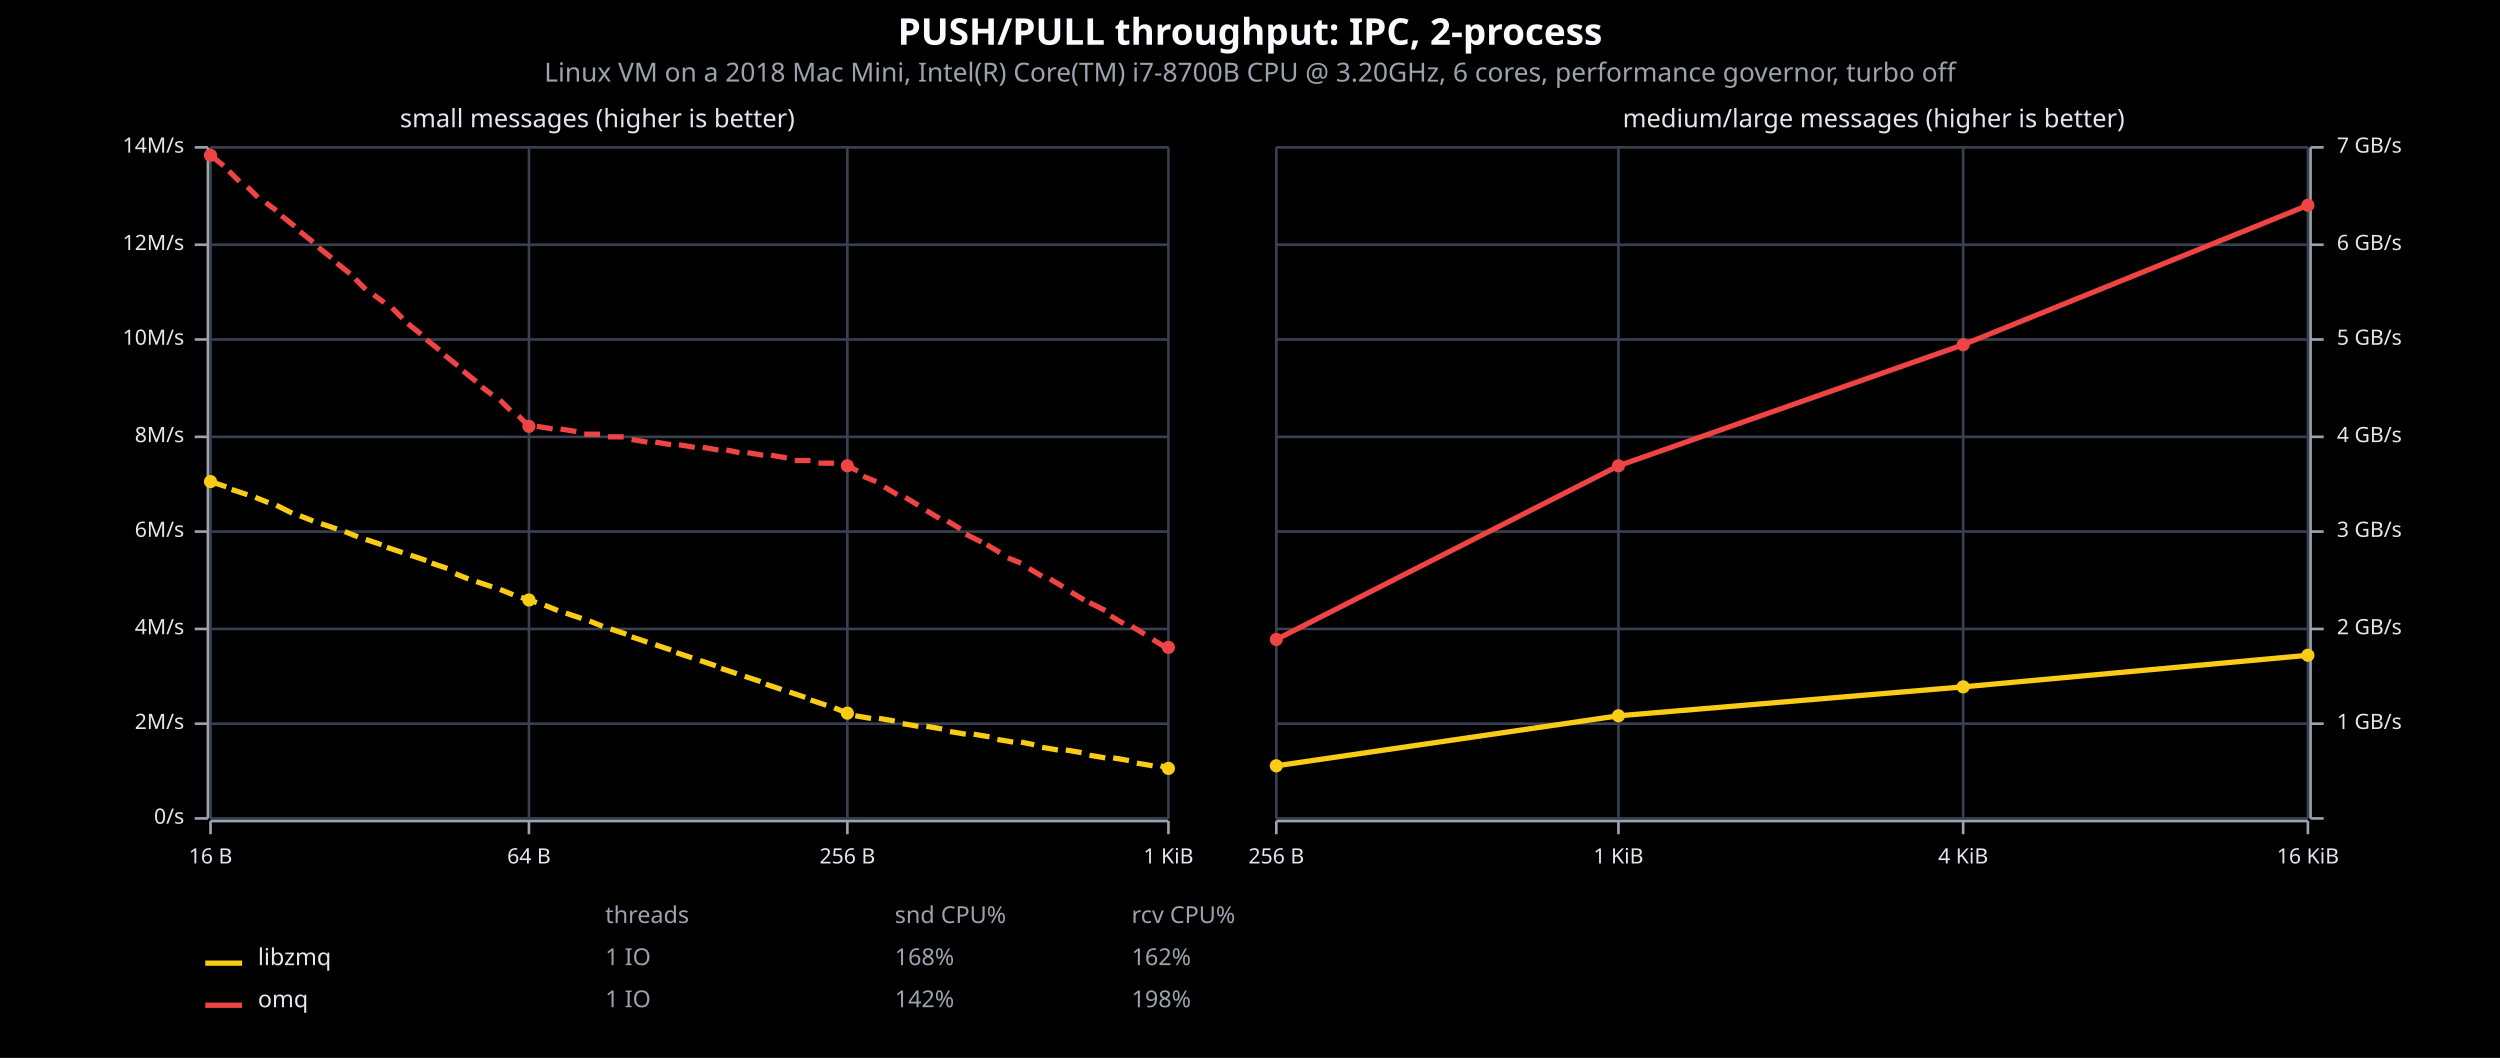
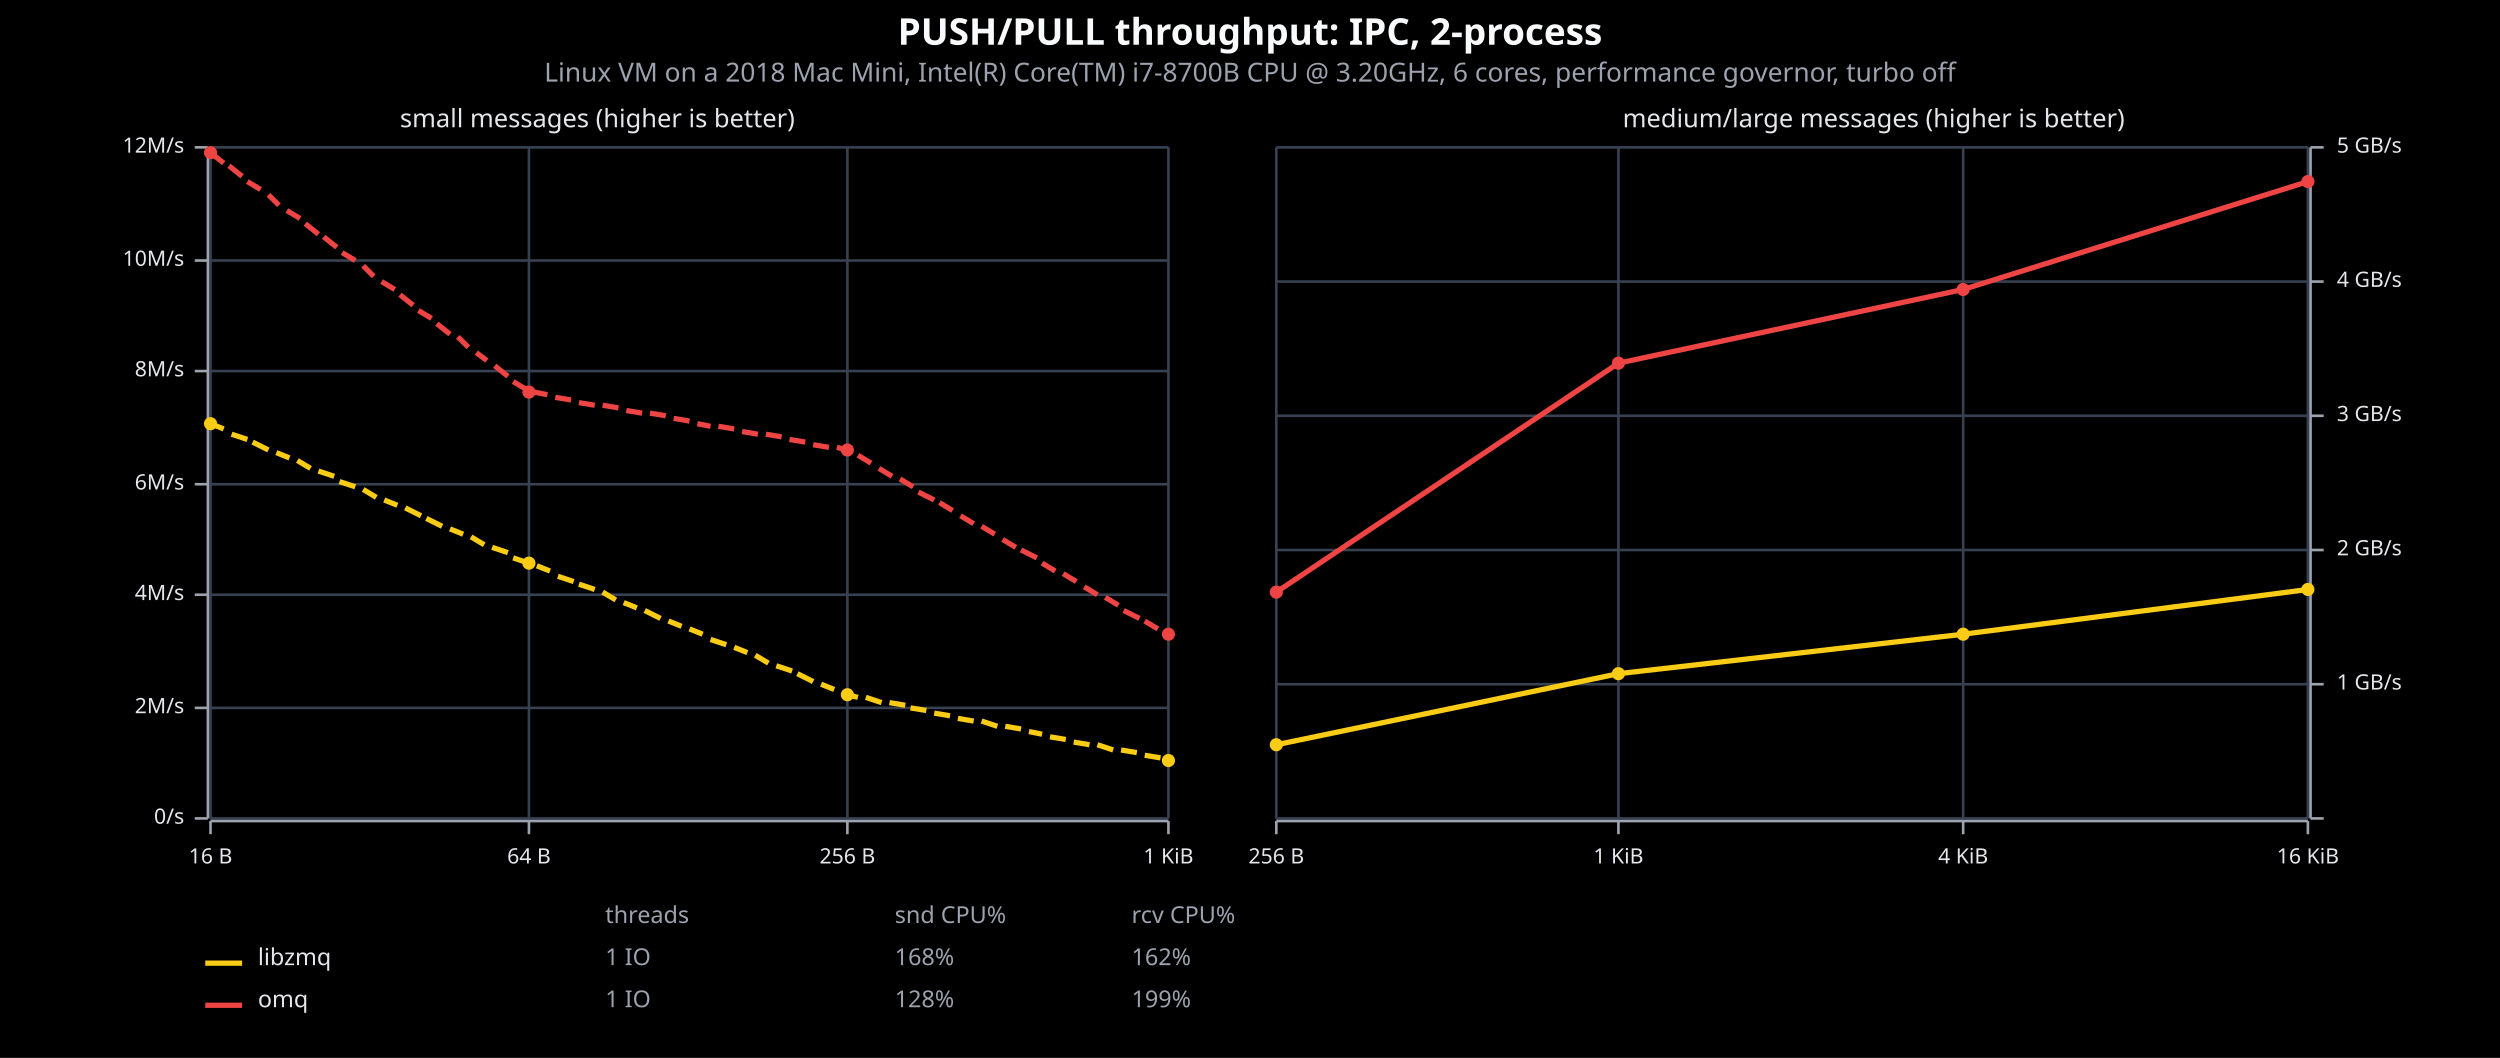
<svg xmlns="http://www.w3.org/2000/svg" viewBox="0 0 950 402" font-family="system-ui, -apple-system, sans-serif">
  <rect x="0" y="0" width="950" height="402" opacity="1" fill="#000000" stroke="none" />
  <text x="475" y="17" text-anchor="middle" font-family="sans-serif" font-size="14" font-weight="bold" fill="#F9FAFB">PUSH/PULL throughput: IPC, 2-process</text>
  <text x="475" y="31" text-anchor="middle" font-family="sans-serif" font-size="10" fill="#9CA3AF">Linux VM on a 2018 Mac Mini, Intel(R) Core(TM) i7-8700B CPU @ 3.20GHz, 6 cores, performance governor, turbo off</text>
  <text x="227" y="41" dy="0.76em" text-anchor="middle" font-family="sans-serif" font-size="9.677" opacity="1" fill="#E5E7EB">
small messages (higher is better)
</text>
  <line opacity="1" stroke="#374151" stroke-width="1" x1="80" y1="311" x2="80" y2="56" />
  <line opacity="1" stroke="#374151" stroke-width="1" x1="201" y1="311" x2="201" y2="56" />
  <line opacity="1" stroke="#374151" stroke-width="1" x1="322" y1="311" x2="322" y2="56" />
  <line opacity="1" stroke="#374151" stroke-width="1" x1="444" y1="311" x2="444" y2="56" />
  <line opacity="1" stroke="#374151" stroke-width="1" x1="80" y1="311" x2="444" y2="311" />
-   <line opacity="1" stroke="#374151" stroke-width="1" x1="80" y1="275" x2="444" y2="275" />
-   <line opacity="1" stroke="#374151" stroke-width="1" x1="80" y1="239" x2="444" y2="239" />
-   <line opacity="1" stroke="#374151" stroke-width="1" x1="80" y1="202" x2="444" y2="202" />
-   <line opacity="1" stroke="#374151" stroke-width="1" x1="80" y1="166" x2="444" y2="166" />
-   <line opacity="1" stroke="#374151" stroke-width="1" x1="80" y1="129" x2="444" y2="129" />
-   <line opacity="1" stroke="#374151" stroke-width="1" x1="80" y1="93" x2="444" y2="93" />
+   <line opacity="1" stroke="#374151" stroke-width="1" x1="80" y1="269" x2="444" y2="269" />
+   <line opacity="1" stroke="#374151" stroke-width="1" x1="80" y1="226" x2="444" y2="226" />
+   <line opacity="1" stroke="#374151" stroke-width="1" x1="80" y1="184" x2="444" y2="184" />
+   <line opacity="1" stroke="#374151" stroke-width="1" x1="80" y1="141" x2="444" y2="141" />
+   <line opacity="1" stroke="#374151" stroke-width="1" x1="80" y1="99" x2="444" y2="99" />
  <line opacity="1" stroke="#374151" stroke-width="1" x1="80" y1="56" x2="444" y2="56" />
  <polyline fill="none" opacity="1" stroke="#9CA3AF" stroke-width="1" points="79,56 79,311 " />
  <text x="70" y="311" dy="0.5ex" text-anchor="end" font-family="sans-serif" font-size="8.065" opacity="1" fill="#E5E7EB">
0/s
</text>
  <polyline fill="none" opacity="1" stroke="#9CA3AF" stroke-width="1" points="74,311 79,311 " />
-   <text x="70" y="275" dy="0.5ex" text-anchor="end" font-family="sans-serif" font-size="8.065" opacity="1" fill="#E5E7EB">
+   <text x="70" y="269" dy="0.5ex" text-anchor="end" font-family="sans-serif" font-size="8.065" opacity="1" fill="#E5E7EB">
2M/s
</text>
-   <polyline fill="none" opacity="1" stroke="#9CA3AF" stroke-width="1" points="74,275 79,275 " />
-   <text x="70" y="239" dy="0.5ex" text-anchor="end" font-family="sans-serif" font-size="8.065" opacity="1" fill="#E5E7EB">
+   <polyline fill="none" opacity="1" stroke="#9CA3AF" stroke-width="1" points="74,269 79,269 " />
+   <text x="70" y="226" dy="0.5ex" text-anchor="end" font-family="sans-serif" font-size="8.065" opacity="1" fill="#E5E7EB">
4M/s
</text>
-   <polyline fill="none" opacity="1" stroke="#9CA3AF" stroke-width="1" points="74,239 79,239 " />
-   <text x="70" y="202" dy="0.5ex" text-anchor="end" font-family="sans-serif" font-size="8.065" opacity="1" fill="#E5E7EB">
+   <polyline fill="none" opacity="1" stroke="#9CA3AF" stroke-width="1" points="74,226 79,226 " />
+   <text x="70" y="184" dy="0.5ex" text-anchor="end" font-family="sans-serif" font-size="8.065" opacity="1" fill="#E5E7EB">
6M/s
</text>
-   <polyline fill="none" opacity="1" stroke="#9CA3AF" stroke-width="1" points="74,202 79,202 " />
-   <text x="70" y="166" dy="0.5ex" text-anchor="end" font-family="sans-serif" font-size="8.065" opacity="1" fill="#E5E7EB">
+   <polyline fill="none" opacity="1" stroke="#9CA3AF" stroke-width="1" points="74,184 79,184 " />
+   <text x="70" y="141" dy="0.5ex" text-anchor="end" font-family="sans-serif" font-size="8.065" opacity="1" fill="#E5E7EB">
8M/s
</text>
-   <polyline fill="none" opacity="1" stroke="#9CA3AF" stroke-width="1" points="74,166 79,166 " />
-   <text x="70" y="129" dy="0.5ex" text-anchor="end" font-family="sans-serif" font-size="8.065" opacity="1" fill="#E5E7EB">
+   <polyline fill="none" opacity="1" stroke="#9CA3AF" stroke-width="1" points="74,141 79,141 " />
+   <text x="70" y="99" dy="0.5ex" text-anchor="end" font-family="sans-serif" font-size="8.065" opacity="1" fill="#E5E7EB">
10M/s
</text>
-   <polyline fill="none" opacity="1" stroke="#9CA3AF" stroke-width="1" points="74,129 79,129 " />
-   <text x="70" y="93" dy="0.5ex" text-anchor="end" font-family="sans-serif" font-size="8.065" opacity="1" fill="#E5E7EB">
+   <polyline fill="none" opacity="1" stroke="#9CA3AF" stroke-width="1" points="74,99 79,99 " />
+   <text x="70" y="56" dy="0.5ex" text-anchor="end" font-family="sans-serif" font-size="8.065" opacity="1" fill="#E5E7EB">
12M/s
- </text>
-   <polyline fill="none" opacity="1" stroke="#9CA3AF" stroke-width="1" points="74,93 79,93 " />
-   <text x="70" y="56" dy="0.5ex" text-anchor="end" font-family="sans-serif" font-size="8.065" opacity="1" fill="#E5E7EB">
- 14M/s
</text>
  <polyline fill="none" opacity="1" stroke="#9CA3AF" stroke-width="1" points="74,56 79,56 " />
  <polyline fill="none" opacity="1" stroke="#9CA3AF" stroke-width="1" points="80,312 444,312 " />
  <text x="80" y="322" dy="0.76em" text-anchor="middle" font-family="sans-serif" font-size="8.065" opacity="1" fill="#E5E7EB">
16 B
</text>
  <polyline fill="none" opacity="1" stroke="#9CA3AF" stroke-width="1" points="80,312 80,317 " />
  <text x="201" y="322" dy="0.76em" text-anchor="middle" font-family="sans-serif" font-size="8.065" opacity="1" fill="#E5E7EB">
64 B
</text>
  <polyline fill="none" opacity="1" stroke="#9CA3AF" stroke-width="1" points="201,312 201,317 " />
  <text x="322" y="322" dy="0.76em" text-anchor="middle" font-family="sans-serif" font-size="8.065" opacity="1" fill="#E5E7EB">
256 B
</text>
  <polyline fill="none" opacity="1" stroke="#9CA3AF" stroke-width="1" points="322,312 322,317 " />
  <text x="444" y="322" dy="0.76em" text-anchor="middle" font-family="sans-serif" font-size="8.065" opacity="1" fill="#E5E7EB">
1 KiB
</text>
  <polyline fill="none" opacity="1" stroke="#9CA3AF" stroke-width="1" points="444,312 444,317 " />
-   <polyline fill="none" opacity="1" stroke="#EF4444" stroke-width="2" points="80,59 85,63 " />
-   <polyline fill="none" opacity="1" stroke="#EF4444" stroke-width="2" points="87,65 91,69 " />
-   <polyline fill="none" opacity="1" stroke="#EF4444" stroke-width="2" points="94,71 98,75 " />
-   <polyline fill="none" opacity="1" stroke="#EF4444" stroke-width="2" points="101,77 105,80 " />
-   <polyline fill="none" opacity="1" stroke="#EF4444" stroke-width="2" points="107,82 112,86 " />
-   <polyline fill="none" opacity="1" stroke="#EF4444" stroke-width="2" points="114,88 119,92 " />
-   <polyline fill="none" opacity="1" stroke="#EF4444" stroke-width="2" points="121,94 126,98 " />
-   <polyline fill="none" opacity="1" stroke="#EF4444" stroke-width="2" points="128,100 133,104 " />
-   <polyline fill="none" opacity="1" stroke="#EF4444" stroke-width="2" points="135,106 139,110 " />
-   <polyline fill="none" opacity="1" stroke="#EF4444" stroke-width="2" points="142,112 146,115 " />
-   <polyline fill="none" opacity="1" stroke="#EF4444" stroke-width="2" points="149,117 153,121 " />
-   <polyline fill="none" opacity="1" stroke="#EF4444" stroke-width="2" points="155,123 160,127 " />
-   <polyline fill="none" opacity="1" stroke="#EF4444" stroke-width="2" points="162,129 167,133 " />
-   <polyline fill="none" opacity="1" stroke="#EF4444" stroke-width="2" points="169,135 174,139 " />
-   <polyline fill="none" opacity="1" stroke="#EF4444" stroke-width="2" points="176,141 181,145 " />
-   <polyline fill="none" opacity="1" stroke="#EF4444" stroke-width="2" points="183,147 187,150 " />
-   <polyline fill="none" opacity="1" stroke="#EF4444" stroke-width="2" points="190,152 194,156 " />
-   <polyline fill="none" opacity="1" stroke="#EF4444" stroke-width="2" points="197,158 201,162 201,162 " />
-   <polyline fill="none" opacity="1" stroke="#EF4444" stroke-width="2" points="204,162 210,163 " />
-   <polyline fill="none" opacity="1" stroke="#EF4444" stroke-width="2" points="213,163 219,164 " />
-   <polyline fill="none" opacity="1" stroke="#EF4444" stroke-width="2" points="222,165 228,165 " />
-   <polyline fill="none" opacity="1" stroke="#EF4444" stroke-width="2" points="231,166 237,166 " />
-   <polyline fill="none" opacity="1" stroke="#EF4444" stroke-width="2" points="240,167 246,168 " />
-   <polyline fill="none" opacity="1" stroke="#EF4444" stroke-width="2" points="249,168 255,169 " />
-   <polyline fill="none" opacity="1" stroke="#EF4444" stroke-width="2" points="258,169 264,170 " />
-   <polyline fill="none" opacity="1" stroke="#EF4444" stroke-width="2" points="267,170 273,171 " />
-   <polyline fill="none" opacity="1" stroke="#EF4444" stroke-width="2" points="276,171 281,172 " />
-   <polyline fill="none" opacity="1" stroke="#EF4444" stroke-width="2" points="284,172 290,173 " />
-   <polyline fill="none" opacity="1" stroke="#EF4444" stroke-width="2" points="293,173 299,174 " />
-   <polyline fill="none" opacity="1" stroke="#EF4444" stroke-width="2" points="302,175 308,175 " />
-   <polyline fill="none" opacity="1" stroke="#EF4444" stroke-width="2" points="311,176 317,176 " />
-   <polyline fill="none" opacity="1" stroke="#EF4444" stroke-width="2" points="320,177 322,177 326,179 " />
-   <polyline fill="none" opacity="1" stroke="#EF4444" stroke-width="2" points="328,181 333,183 " />
-   <polyline fill="none" opacity="1" stroke="#EF4444" stroke-width="2" points="336,185 341,188 " />
-   <polyline fill="none" opacity="1" stroke="#EF4444" stroke-width="2" points="344,189 349,192 " />
-   <polyline fill="none" opacity="1" stroke="#EF4444" stroke-width="2" points="352,194 357,197 " />
-   <polyline fill="none" opacity="1" stroke="#EF4444" stroke-width="2" points="360,198 365,201 " />
-   <polyline fill="none" opacity="1" stroke="#EF4444" stroke-width="2" points="367,203 373,206 " />
-   <polyline fill="none" opacity="1" stroke="#EF4444" stroke-width="2" points="375,207 380,210 " />
-   <polyline fill="none" opacity="1" stroke="#EF4444" stroke-width="2" points="383,212 388,214 " />
-   <polyline fill="none" opacity="1" stroke="#EF4444" stroke-width="2" points="391,216 396,219 " />
-   <polyline fill="none" opacity="1" stroke="#EF4444" stroke-width="2" points="399,220 404,223 " />
-   <polyline fill="none" opacity="1" stroke="#EF4444" stroke-width="2" points="407,225 412,228 " />
-   <polyline fill="none" opacity="1" stroke="#EF4444" stroke-width="2" points="414,229 420,232 " />
-   <polyline fill="none" opacity="1" stroke="#EF4444" stroke-width="2" points="422,234 427,237 " />
-   <polyline fill="none" opacity="1" stroke="#EF4444" stroke-width="2" points="430,238 435,241 " />
-   <polyline fill="none" opacity="1" stroke="#EF4444" stroke-width="2" points="438,243 443,246 " />
-   <circle cx="80" cy="59" r="2.5" opacity="1" fill="#EF4444" stroke="none" stroke-width="1" />
-   <circle cx="201" cy="162" r="2.5" opacity="1" fill="#EF4444" stroke="none" stroke-width="1" />
-   <circle cx="322" cy="177" r="2.5" opacity="1" fill="#EF4444" stroke="none" stroke-width="1" />
-   <circle cx="444" cy="246" r="2.5" opacity="1" fill="#EF4444" stroke="none" stroke-width="1" />
-   <polyline fill="none" opacity="1" stroke="#FACC15" stroke-width="2" points="80,183 86,185 " />
-   <polyline fill="none" opacity="1" stroke="#FACC15" stroke-width="2" points="88,186 94,188 " />
-   <polyline fill="none" opacity="1" stroke="#FACC15" stroke-width="2" points="97,189 102,191 " />
-   <polyline fill="none" opacity="1" stroke="#FACC15" stroke-width="2" points="105,192 111,195 " />
-   <polyline fill="none" opacity="1" stroke="#FACC15" stroke-width="2" points="114,196 119,198 " />
-   <polyline fill="none" opacity="1" stroke="#FACC15" stroke-width="2" points="122,199 128,201 " />
-   <polyline fill="none" opacity="1" stroke="#FACC15" stroke-width="2" points="131,202 136,204 " />
-   <polyline fill="none" opacity="1" stroke="#FACC15" stroke-width="2" points="139,205 145,207 " />
-   <polyline fill="none" opacity="1" stroke="#FACC15" stroke-width="2" points="147,208 153,210 " />
-   <polyline fill="none" opacity="1" stroke="#FACC15" stroke-width="2" points="156,211 162,213 " />
-   <polyline fill="none" opacity="1" stroke="#FACC15" stroke-width="2" points="164,214 170,216 " />
-   <polyline fill="none" opacity="1" stroke="#FACC15" stroke-width="2" points="173,218 178,220 " />
-   <polyline fill="none" opacity="1" stroke="#FACC15" stroke-width="2" points="181,221 187,223 " />
-   <polyline fill="none" opacity="1" stroke="#FACC15" stroke-width="2" points="190,224 195,226 " />
-   <polyline fill="none" opacity="1" stroke="#FACC15" stroke-width="2" points="198,227 201,228 204,229 " />
-   <polyline fill="none" opacity="1" stroke="#FACC15" stroke-width="2" points="207,230 212,232 " />
-   <polyline fill="none" opacity="1" stroke="#FACC15" stroke-width="2" points="215,233 221,235 " />
-   <polyline fill="none" opacity="1" stroke="#FACC15" stroke-width="2" points="224,236 229,238 " />
-   <polyline fill="none" opacity="1" stroke="#FACC15" stroke-width="2" points="232,239 238,241 " />
-   <polyline fill="none" opacity="1" stroke="#FACC15" stroke-width="2" points="240,242 246,244 " />
-   <polyline fill="none" opacity="1" stroke="#FACC15" stroke-width="2" points="249,245 255,247 " />
-   <polyline fill="none" opacity="1" stroke="#FACC15" stroke-width="2" points="257,248 263,250 " />
-   <polyline fill="none" opacity="1" stroke="#FACC15" stroke-width="2" points="266,251 272,253 " />
-   <polyline fill="none" opacity="1" stroke="#FACC15" stroke-width="2" points="274,254 280,256 " />
-   <polyline fill="none" opacity="1" stroke="#FACC15" stroke-width="2" points="283,257 289,259 " />
-   <polyline fill="none" opacity="1" stroke="#FACC15" stroke-width="2" points="291,260 297,262 " />
-   <polyline fill="none" opacity="1" stroke="#FACC15" stroke-width="2" points="300,263 306,265 " />
-   <polyline fill="none" opacity="1" stroke="#FACC15" stroke-width="2" points="308,266 314,268 " />
-   <polyline fill="none" opacity="1" stroke="#FACC15" stroke-width="2" points="317,269 322,271 322,271 " />
-   <polyline fill="none" opacity="1" stroke="#FACC15" stroke-width="2" points="325,272 331,273 " />
-   <polyline fill="none" opacity="1" stroke="#FACC15" stroke-width="2" points="334,273 340,274 " />
-   <polyline fill="none" opacity="1" stroke="#FACC15" stroke-width="2" points="343,275 349,276 " />
-   <polyline fill="none" opacity="1" stroke="#FACC15" stroke-width="2" points="352,276 358,277 " />
-   <polyline fill="none" opacity="1" stroke="#FACC15" stroke-width="2" points="361,278 367,279 " />
-   <polyline fill="none" opacity="1" stroke="#FACC15" stroke-width="2" points="370,279 376,280 " />
-   <polyline fill="none" opacity="1" stroke="#FACC15" stroke-width="2" points="379,281 385,282 " />
-   <polyline fill="none" opacity="1" stroke="#FACC15" stroke-width="2" points="388,282 393,283 " />
-   <polyline fill="none" opacity="1" stroke="#FACC15" stroke-width="2" points="396,284 402,285 " />
-   <polyline fill="none" opacity="1" stroke="#FACC15" stroke-width="2" points="405,285 411,286 " />
-   <polyline fill="none" opacity="1" stroke="#FACC15" stroke-width="2" points="414,287 420,288 " />
-   <polyline fill="none" opacity="1" stroke="#FACC15" stroke-width="2" points="423,288 429,289 " />
-   <polyline fill="none" opacity="1" stroke="#FACC15" stroke-width="2" points="432,290 438,291 " />
-   <polyline fill="none" opacity="1" stroke="#FACC15" stroke-width="2" points="441,291 444,292 " />
-   <circle cx="80" cy="183" r="2.5" opacity="1" fill="#FACC15" stroke="none" stroke-width="1" />
-   <circle cx="201" cy="228" r="2.5" opacity="1" fill="#FACC15" stroke="none" stroke-width="1" />
-   <circle cx="322" cy="271" r="2.5" opacity="1" fill="#FACC15" stroke="none" stroke-width="1" />
-   <circle cx="444" cy="292" r="2.5" opacity="1" fill="#FACC15" stroke="none" stroke-width="1" />
+   <polyline fill="none" opacity="1" stroke="#EF4444" stroke-width="2" points="80,58 85,62 " />
+   <polyline fill="none" opacity="1" stroke="#EF4444" stroke-width="2" points="87,63 92,67 " />
+   <polyline fill="none" opacity="1" stroke="#EF4444" stroke-width="2" points="94,69 99,72 " />
+   <polyline fill="none" opacity="1" stroke="#EF4444" stroke-width="2" points="102,74 106,78 " />
+   <polyline fill="none" opacity="1" stroke="#EF4444" stroke-width="2" points="109,80 114,83 " />
+   <polyline fill="none" opacity="1" stroke="#EF4444" stroke-width="2" points="116,85 121,89 " />
+   <polyline fill="none" opacity="1" stroke="#EF4444" stroke-width="2" points="123,90 128,94 " />
+   <polyline fill="none" opacity="1" stroke="#EF4444" stroke-width="2" points="130,96 135,99 " />
+   <polyline fill="none" opacity="1" stroke="#EF4444" stroke-width="2" points="138,101 142,105 " />
+   <polyline fill="none" opacity="1" stroke="#EF4444" stroke-width="2" points="145,107 150,110 " />
+   <polyline fill="none" opacity="1" stroke="#EF4444" stroke-width="2" points="152,112 157,116 " />
+   <polyline fill="none" opacity="1" stroke="#EF4444" stroke-width="2" points="159,118 164,121 " />
+   <polyline fill="none" opacity="1" stroke="#EF4444" stroke-width="2" points="166,123 171,127 " />
+   <polyline fill="none" opacity="1" stroke="#EF4444" stroke-width="2" points="174,128 178,132 " />
+   <polyline fill="none" opacity="1" stroke="#EF4444" stroke-width="2" points="181,134 185,137 " />
+   <polyline fill="none" opacity="1" stroke="#EF4444" stroke-width="2" points="188,139 193,143 " />
+   <polyline fill="none" opacity="1" stroke="#EF4444" stroke-width="2" points="195,145 200,148 " />
+   <polyline fill="none" opacity="1" stroke="#EF4444" stroke-width="2" points="203,149 208,150 " />
+   <polyline fill="none" opacity="1" stroke="#EF4444" stroke-width="2" points="211,151 217,152 " />
+   <polyline fill="none" opacity="1" stroke="#EF4444" stroke-width="2" points="220,153 226,154 " />
+   <polyline fill="none" opacity="1" stroke="#EF4444" stroke-width="2" points="229,154 235,155 " />
+   <polyline fill="none" opacity="1" stroke="#EF4444" stroke-width="2" points="238,156 244,157 " />
+   <polyline fill="none" opacity="1" stroke="#EF4444" stroke-width="2" points="247,157 253,158 " />
+   <polyline fill="none" opacity="1" stroke="#EF4444" stroke-width="2" points="256,159 262,160 " />
+   <polyline fill="none" opacity="1" stroke="#EF4444" stroke-width="2" points="265,161 270,162 " />
+   <polyline fill="none" opacity="1" stroke="#EF4444" stroke-width="2" points="273,162 279,163 " />
+   <polyline fill="none" opacity="1" stroke="#EF4444" stroke-width="2" points="282,164 288,165 " />
+   <polyline fill="none" opacity="1" stroke="#EF4444" stroke-width="2" points="291,165 297,166 " />
+   <polyline fill="none" opacity="1" stroke="#EF4444" stroke-width="2" points="300,167 306,168 " />
+   <polyline fill="none" opacity="1" stroke="#EF4444" stroke-width="2" points="309,169 315,170 " />
+   <polyline fill="none" opacity="1" stroke="#EF4444" stroke-width="2" points="318,170 322,171 323,172 " />
+   <polyline fill="none" opacity="1" stroke="#EF4444" stroke-width="2" points="326,173 331,176 " />
+   <polyline fill="none" opacity="1" stroke="#EF4444" stroke-width="2" points="334,178 339,181 " />
+   <polyline fill="none" opacity="1" stroke="#EF4444" stroke-width="2" points="342,182 347,185 " />
+   <polyline fill="none" opacity="1" stroke="#EF4444" stroke-width="2" points="349,187 355,190 " />
+   <polyline fill="none" opacity="1" stroke="#EF4444" stroke-width="2" points="357,191 362,194 " />
+   <polyline fill="none" opacity="1" stroke="#EF4444" stroke-width="2" points="365,196 370,199 " />
+   <polyline fill="none" opacity="1" stroke="#EF4444" stroke-width="2" points="373,200 378,203 " />
+   <polyline fill="none" opacity="1" stroke="#EF4444" stroke-width="2" points="381,205 386,208 " />
+   <polyline fill="none" opacity="1" stroke="#EF4444" stroke-width="2" points="388,209 394,212 " />
+   <polyline fill="none" opacity="1" stroke="#EF4444" stroke-width="2" points="396,214 401,217 " />
+   <polyline fill="none" opacity="1" stroke="#EF4444" stroke-width="2" points="404,218 409,221 " />
+   <polyline fill="none" opacity="1" stroke="#EF4444" stroke-width="2" points="412,223 417,226 " />
+   <polyline fill="none" opacity="1" stroke="#EF4444" stroke-width="2" points="420,227 425,230 " />
+   <polyline fill="none" opacity="1" stroke="#EF4444" stroke-width="2" points="427,232 433,235 " />
+   <polyline fill="none" opacity="1" stroke="#EF4444" stroke-width="2" points="435,236 440,239 " />
+   <polyline fill="none" opacity="1" stroke="#EF4444" stroke-width="2" points="443,240 444,241 " />
+   <circle cx="80" cy="58" r="2.5" opacity="1" fill="#EF4444" stroke="none" stroke-width="1" />
+   <circle cx="201" cy="149" r="2.5" opacity="1" fill="#EF4444" stroke="none" stroke-width="1" />
+   <circle cx="322" cy="171" r="2.5" opacity="1" fill="#EF4444" stroke="none" stroke-width="1" />
+   <circle cx="444" cy="241" r="2.5" opacity="1" fill="#EF4444" stroke="none" stroke-width="1" />
+   <polyline fill="none" opacity="1" stroke="#FACC15" stroke-width="2" points="80,161 85,163 " />
+   <polyline fill="none" opacity="1" stroke="#FACC15" stroke-width="2" points="88,165 94,167 " />
+   <polyline fill="none" opacity="1" stroke="#FACC15" stroke-width="2" points="96,168 102,171 " />
+   <polyline fill="none" opacity="1" stroke="#FACC15" stroke-width="2" points="105,172 110,174 " />
+   <polyline fill="none" opacity="1" stroke="#FACC15" stroke-width="2" points="113,175 118,178 " />
+   <polyline fill="none" opacity="1" stroke="#FACC15" stroke-width="2" points="121,179 127,181 " />
+   <polyline fill="none" opacity="1" stroke="#FACC15" stroke-width="2" points="129,183 135,185 " />
+   <polyline fill="none" opacity="1" stroke="#FACC15" stroke-width="2" points="138,186 143,189 " />
+   <polyline fill="none" opacity="1" stroke="#FACC15" stroke-width="2" points="146,190 151,192 " />
+   <polyline fill="none" opacity="1" stroke="#FACC15" stroke-width="2" points="154,193 160,196 " />
+   <polyline fill="none" opacity="1" stroke="#FACC15" stroke-width="2" points="162,197 168,200 " />
+   <polyline fill="none" opacity="1" stroke="#FACC15" stroke-width="2" points="171,201 176,203 " />
+   <polyline fill="none" opacity="1" stroke="#FACC15" stroke-width="2" points="179,204 184,207 " />
+   <polyline fill="none" opacity="1" stroke="#FACC15" stroke-width="2" points="187,208 193,210 " />
+   <polyline fill="none" opacity="1" stroke="#FACC15" stroke-width="2" points="195,212 201,214 " />
+   <polyline fill="none" opacity="1" stroke="#FACC15" stroke-width="2" points="204,215 209,217 " />
+   <polyline fill="none" opacity="1" stroke="#FACC15" stroke-width="2" points="212,219 218,221 " />
+   <polyline fill="none" opacity="1" stroke="#FACC15" stroke-width="2" points="220,222 226,224 " />
+   <polyline fill="none" opacity="1" stroke="#FACC15" stroke-width="2" points="229,225 234,228 " />
+   <polyline fill="none" opacity="1" stroke="#FACC15" stroke-width="2" points="237,229 242,231 " />
+   <polyline fill="none" opacity="1" stroke="#FACC15" stroke-width="2" points="245,232 251,235 " />
+   <polyline fill="none" opacity="1" stroke="#FACC15" stroke-width="2" points="254,236 259,238 " />
+   <polyline fill="none" opacity="1" stroke="#FACC15" stroke-width="2" points="262,239 267,241 " />
+   <polyline fill="none" opacity="1" stroke="#FACC15" stroke-width="2" points="270,243 276,245 " />
+   <polyline fill="none" opacity="1" stroke="#FACC15" stroke-width="2" points="279,246 284,248 " />
+   <polyline fill="none" opacity="1" stroke="#FACC15" stroke-width="2" points="287,249 292,252 " />
+   <polyline fill="none" opacity="1" stroke="#FACC15" stroke-width="2" points="295,253 301,255 " />
+   <polyline fill="none" opacity="1" stroke="#FACC15" stroke-width="2" points="303,256 309,259 " />
+   <polyline fill="none" opacity="1" stroke="#FACC15" stroke-width="2" points="312,260 317,262 " />
+   <polyline fill="none" opacity="1" stroke="#FACC15" stroke-width="2" points="320,263 322,264 326,265 " />
+   <polyline fill="none" opacity="1" stroke="#FACC15" stroke-width="2" points="329,265 335,267 " />
+   <polyline fill="none" opacity="1" stroke="#FACC15" stroke-width="2" points="338,267 344,268 " />
+   <polyline fill="none" opacity="1" stroke="#FACC15" stroke-width="2" points="346,269 352,270 " />
+   <polyline fill="none" opacity="1" stroke="#FACC15" stroke-width="2" points="355,271 361,272 " />
+   <polyline fill="none" opacity="1" stroke="#FACC15" stroke-width="2" points="364,273 370,274 " />
+   <polyline fill="none" opacity="1" stroke="#FACC15" stroke-width="2" points="373,274 379,276 " />
+   <polyline fill="none" opacity="1" stroke="#FACC15" stroke-width="2" points="382,276 388,277 " />
+   <polyline fill="none" opacity="1" stroke="#FACC15" stroke-width="2" points="391,278 396,279 " />
+   <polyline fill="none" opacity="1" stroke="#FACC15" stroke-width="2" points="399,280 405,281 " />
+   <polyline fill="none" opacity="1" stroke="#FACC15" stroke-width="2" points="408,282 414,283 " />
+   <polyline fill="none" opacity="1" stroke="#FACC15" stroke-width="2" points="417,283 423,285 " />
+   <polyline fill="none" opacity="1" stroke="#FACC15" stroke-width="2" points="426,285 432,286 " />
+   <polyline fill="none" opacity="1" stroke="#FACC15" stroke-width="2" points="435,287 441,288 " />
+   <polyline fill="none" opacity="1" stroke="#FACC15" stroke-width="2" points="443,289 444,289 " />
+   <circle cx="80" cy="161" r="2.5" opacity="1" fill="#FACC15" stroke="none" stroke-width="1" />
+   <circle cx="201" cy="214" r="2.5" opacity="1" fill="#FACC15" stroke="none" stroke-width="1" />
+   <circle cx="322" cy="264" r="2.5" opacity="1" fill="#FACC15" stroke="none" stroke-width="1" />
+   <circle cx="444" cy="289" r="2.5" opacity="1" fill="#FACC15" stroke="none" stroke-width="1" />
  <text x="712" y="41" dy="0.76em" text-anchor="middle" font-family="sans-serif" font-size="9.677" opacity="1" fill="#E5E7EB">
medium/large messages (higher is better)
</text>
  <line opacity="1" stroke="#374151" stroke-width="1" x1="485" y1="311" x2="485" y2="56" />
  <line opacity="1" stroke="#374151" stroke-width="1" x1="615" y1="311" x2="615" y2="56" />
  <line opacity="1" stroke="#374151" stroke-width="1" x1="746" y1="311" x2="746" y2="56" />
  <line opacity="1" stroke="#374151" stroke-width="1" x1="877" y1="311" x2="877" y2="56" />
  <line opacity="1" stroke="#374151" stroke-width="1" x1="485" y1="311" x2="877" y2="311" />
-   <line opacity="1" stroke="#374151" stroke-width="1" x1="485" y1="275" x2="877" y2="275" />
-   <line opacity="1" stroke="#374151" stroke-width="1" x1="485" y1="239" x2="877" y2="239" />
-   <line opacity="1" stroke="#374151" stroke-width="1" x1="485" y1="202" x2="877" y2="202" />
-   <line opacity="1" stroke="#374151" stroke-width="1" x1="485" y1="166" x2="877" y2="166" />
-   <line opacity="1" stroke="#374151" stroke-width="1" x1="485" y1="129" x2="877" y2="129" />
-   <line opacity="1" stroke="#374151" stroke-width="1" x1="485" y1="93" x2="877" y2="93" />
+   <line opacity="1" stroke="#374151" stroke-width="1" x1="485" y1="260" x2="877" y2="260" />
+   <line opacity="1" stroke="#374151" stroke-width="1" x1="485" y1="209" x2="877" y2="209" />
+   <line opacity="1" stroke="#374151" stroke-width="1" x1="485" y1="158" x2="877" y2="158" />
+   <line opacity="1" stroke="#374151" stroke-width="1" x1="485" y1="107" x2="877" y2="107" />
  <line opacity="1" stroke="#374151" stroke-width="1" x1="485" y1="56" x2="877" y2="56" />
  <polyline fill="none" opacity="1" stroke="#9CA3AF" stroke-width="1" points="485,312 877,312 " />
  <text x="485" y="322" dy="0.76em" text-anchor="middle" font-family="sans-serif" font-size="8.065" opacity="1" fill="#E5E7EB">
256 B
</text>
  <polyline fill="none" opacity="1" stroke="#9CA3AF" stroke-width="1" points="485,312 485,317 " />
  <text x="615" y="322" dy="0.76em" text-anchor="middle" font-family="sans-serif" font-size="8.065" opacity="1" fill="#E5E7EB">
1 KiB
</text>
  <polyline fill="none" opacity="1" stroke="#9CA3AF" stroke-width="1" points="615,312 615,317 " />
  <text x="746" y="322" dy="0.76em" text-anchor="middle" font-family="sans-serif" font-size="8.065" opacity="1" fill="#E5E7EB">
4 KiB
</text>
  <polyline fill="none" opacity="1" stroke="#9CA3AF" stroke-width="1" points="746,312 746,317 " />
  <text x="877" y="322" dy="0.76em" text-anchor="middle" font-family="sans-serif" font-size="8.065" opacity="1" fill="#E5E7EB">
16 KiB
</text>
  <polyline fill="none" opacity="1" stroke="#9CA3AF" stroke-width="1" points="877,312 877,317 " />
  <polyline fill="none" opacity="1" stroke="#9CA3AF" stroke-width="1" points="878,56 878,311 " />
  <text x="888" y="311" dy="0.5ex" text-anchor="start" font-family="sans-serif" font-size="8.065" opacity="1" fill="#E5E7EB">

</text>
  <polyline fill="none" opacity="1" stroke="#9CA3AF" stroke-width="1" points="878,311 883,311 " />
-   <text x="888" y="275" dy="0.5ex" text-anchor="start" font-family="sans-serif" font-size="8.065" opacity="1" fill="#E5E7EB">
+   <text x="888" y="260" dy="0.5ex" text-anchor="start" font-family="sans-serif" font-size="8.065" opacity="1" fill="#E5E7EB">
1 GB/s
</text>
-   <polyline fill="none" opacity="1" stroke="#9CA3AF" stroke-width="1" points="878,275 883,275 " />
-   <text x="888" y="239" dy="0.5ex" text-anchor="start" font-family="sans-serif" font-size="8.065" opacity="1" fill="#E5E7EB">
+   <polyline fill="none" opacity="1" stroke="#9CA3AF" stroke-width="1" points="878,260 883,260 " />
+   <text x="888" y="209" dy="0.5ex" text-anchor="start" font-family="sans-serif" font-size="8.065" opacity="1" fill="#E5E7EB">
2 GB/s
</text>
-   <polyline fill="none" opacity="1" stroke="#9CA3AF" stroke-width="1" points="878,239 883,239 " />
-   <text x="888" y="202" dy="0.5ex" text-anchor="start" font-family="sans-serif" font-size="8.065" opacity="1" fill="#E5E7EB">
+   <polyline fill="none" opacity="1" stroke="#9CA3AF" stroke-width="1" points="878,209 883,209 " />
+   <text x="888" y="158" dy="0.5ex" text-anchor="start" font-family="sans-serif" font-size="8.065" opacity="1" fill="#E5E7EB">
3 GB/s
</text>
-   <polyline fill="none" opacity="1" stroke="#9CA3AF" stroke-width="1" points="878,202 883,202 " />
-   <text x="888" y="166" dy="0.5ex" text-anchor="start" font-family="sans-serif" font-size="8.065" opacity="1" fill="#E5E7EB">
+   <polyline fill="none" opacity="1" stroke="#9CA3AF" stroke-width="1" points="878,158 883,158 " />
+   <text x="888" y="107" dy="0.5ex" text-anchor="start" font-family="sans-serif" font-size="8.065" opacity="1" fill="#E5E7EB">
4 GB/s
</text>
-   <polyline fill="none" opacity="1" stroke="#9CA3AF" stroke-width="1" points="878,166 883,166 " />
-   <text x="888" y="129" dy="0.5ex" text-anchor="start" font-family="sans-serif" font-size="8.065" opacity="1" fill="#E5E7EB">
+   <polyline fill="none" opacity="1" stroke="#9CA3AF" stroke-width="1" points="878,107 883,107 " />
+   <text x="888" y="56" dy="0.5ex" text-anchor="start" font-family="sans-serif" font-size="8.065" opacity="1" fill="#E5E7EB">
5 GB/s
</text>
-   <polyline fill="none" opacity="1" stroke="#9CA3AF" stroke-width="1" points="878,129 883,129 " />
-   <text x="888" y="93" dy="0.5ex" text-anchor="start" font-family="sans-serif" font-size="8.065" opacity="1" fill="#E5E7EB">
- 6 GB/s
- </text>
-   <polyline fill="none" opacity="1" stroke="#9CA3AF" stroke-width="1" points="878,93 883,93 " />
-   <text x="888" y="56" dy="0.5ex" text-anchor="start" font-family="sans-serif" font-size="8.065" opacity="1" fill="#E5E7EB">
- 7 GB/s
- </text>
  <polyline fill="none" opacity="1" stroke="#9CA3AF" stroke-width="1" points="878,56 883,56 " />
-   <polyline fill="none" opacity="1" stroke="#EF4444" stroke-width="2" points="485,243 615,177 746,131 877,78 " />
-   <circle cx="485" cy="243" r="2.5" opacity="1" fill="#EF4444" stroke="none" stroke-width="1" />
-   <circle cx="615" cy="177" r="2.5" opacity="1" fill="#EF4444" stroke="none" stroke-width="1" />
-   <circle cx="746" cy="131" r="2.5" opacity="1" fill="#EF4444" stroke="none" stroke-width="1" />
-   <circle cx="877" cy="78" r="2.5" opacity="1" fill="#EF4444" stroke="none" stroke-width="1" />
-   <polyline fill="none" opacity="1" stroke="#FACC15" stroke-width="2" points="485,291 615,272 746,261 877,249 " />
-   <circle cx="485" cy="291" r="2.5" opacity="1" fill="#FACC15" stroke="none" stroke-width="1" />
-   <circle cx="615" cy="272" r="2.5" opacity="1" fill="#FACC15" stroke="none" stroke-width="1" />
-   <circle cx="746" cy="261" r="2.5" opacity="1" fill="#FACC15" stroke="none" stroke-width="1" />
-   <circle cx="877" cy="249" r="2.5" opacity="1" fill="#FACC15" stroke="none" stroke-width="1" />
+   <polyline fill="none" opacity="1" stroke="#EF4444" stroke-width="2" points="485,225 615,138 746,110 877,69 " />
+   <circle cx="485" cy="225" r="2.5" opacity="1" fill="#EF4444" stroke="none" stroke-width="1" />
+   <circle cx="615" cy="138" r="2.5" opacity="1" fill="#EF4444" stroke="none" stroke-width="1" />
+   <circle cx="746" cy="110" r="2.5" opacity="1" fill="#EF4444" stroke="none" stroke-width="1" />
+   <circle cx="877" cy="69" r="2.5" opacity="1" fill="#EF4444" stroke="none" stroke-width="1" />
+   <polyline fill="none" opacity="1" stroke="#FACC15" stroke-width="2" points="485,283 615,256 746,241 877,224 " />
+   <circle cx="485" cy="283" r="2.5" opacity="1" fill="#FACC15" stroke="none" stroke-width="1" />
+   <circle cx="615" cy="256" r="2.5" opacity="1" fill="#FACC15" stroke="none" stroke-width="1" />
+   <circle cx="746" cy="241" r="2.5" opacity="1" fill="#FACC15" stroke="none" stroke-width="1" />
+   <circle cx="877" cy="224" r="2.5" opacity="1" fill="#FACC15" stroke="none" stroke-width="1" />
  <text x="230" y="344" dy="0.76em" text-anchor="start" font-family="sans-serif" font-size="8.871" opacity="1" fill="#9CA3AF">
threads
</text>
  <text x="340" y="344" dy="0.76em" text-anchor="start" font-family="sans-serif" font-size="8.871" opacity="1" fill="#9CA3AF">
snd CPU%
</text>
  <text x="430" y="344" dy="0.76em" text-anchor="start" font-family="sans-serif" font-size="8.871" opacity="1" fill="#9CA3AF">
rcv CPU%
</text>
  <polyline fill="none" opacity="1" stroke="#FACC15" stroke-width="2" points="78,366 92,366 " />
  <text x="98" y="360" dy="0.76em" text-anchor="start" font-family="sans-serif" font-size="8.871" opacity="1" fill="#E5E7EB">
libzmq
</text>
  <text x="230" y="360" dy="0.76em" text-anchor="start" font-family="sans-serif" font-size="8.871" opacity="1" fill="#9CA3AF">
1 IO
</text>
  <text x="340" y="360" dy="0.76em" text-anchor="start" font-family="sans-serif" font-size="8.871" opacity="1" fill="#9CA3AF">
168%
</text>
  <text x="430" y="360" dy="0.76em" text-anchor="start" font-family="sans-serif" font-size="8.871" opacity="1" fill="#9CA3AF">
162%
</text>
  <polyline fill="none" opacity="1" stroke="#EF4444" stroke-width="2" points="78,382 92,382 " />
  <text x="98" y="376" dy="0.76em" text-anchor="start" font-family="sans-serif" font-size="8.871" opacity="1" fill="#E5E7EB">
omq
</text>
  <text x="230" y="376" dy="0.76em" text-anchor="start" font-family="sans-serif" font-size="8.871" opacity="1" fill="#9CA3AF">
1 IO
</text>
  <text x="340" y="376" dy="0.76em" text-anchor="start" font-family="sans-serif" font-size="8.871" opacity="1" fill="#9CA3AF">
- 142%
+ 128%
</text>
  <text x="430" y="376" dy="0.76em" text-anchor="start" font-family="sans-serif" font-size="8.871" opacity="1" fill="#9CA3AF">
- 198%
+ 199%
</text>
</svg>
